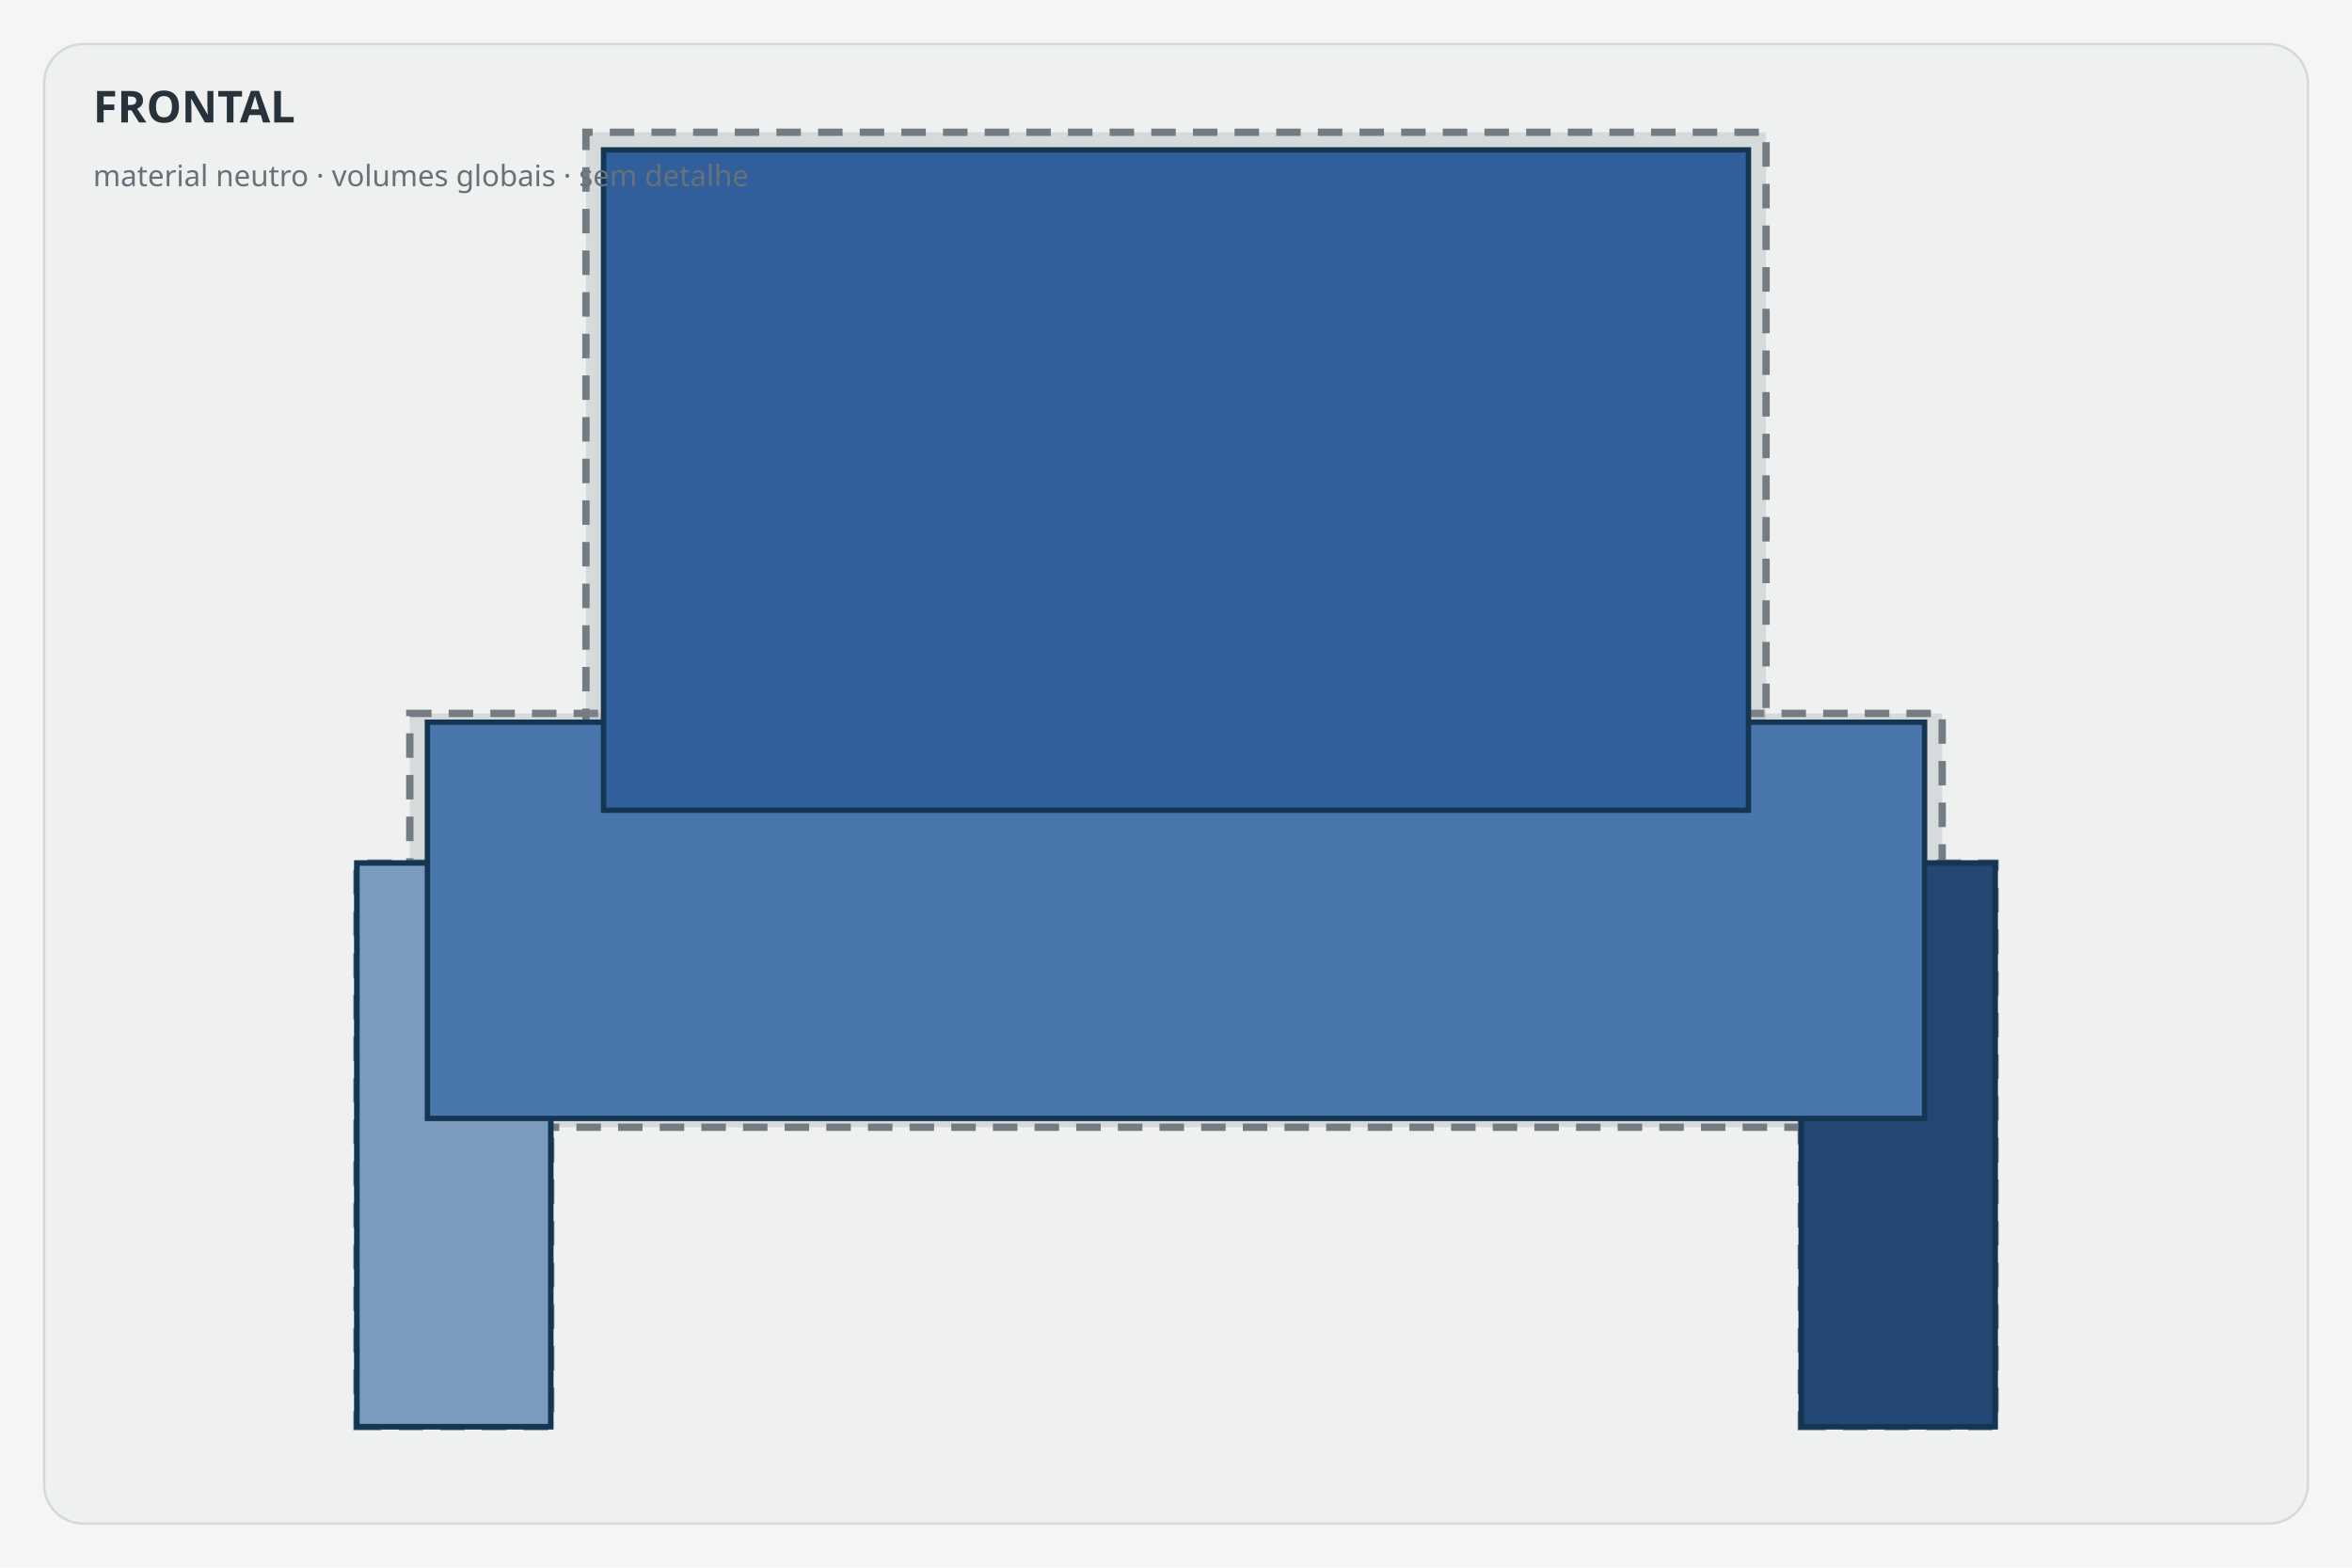
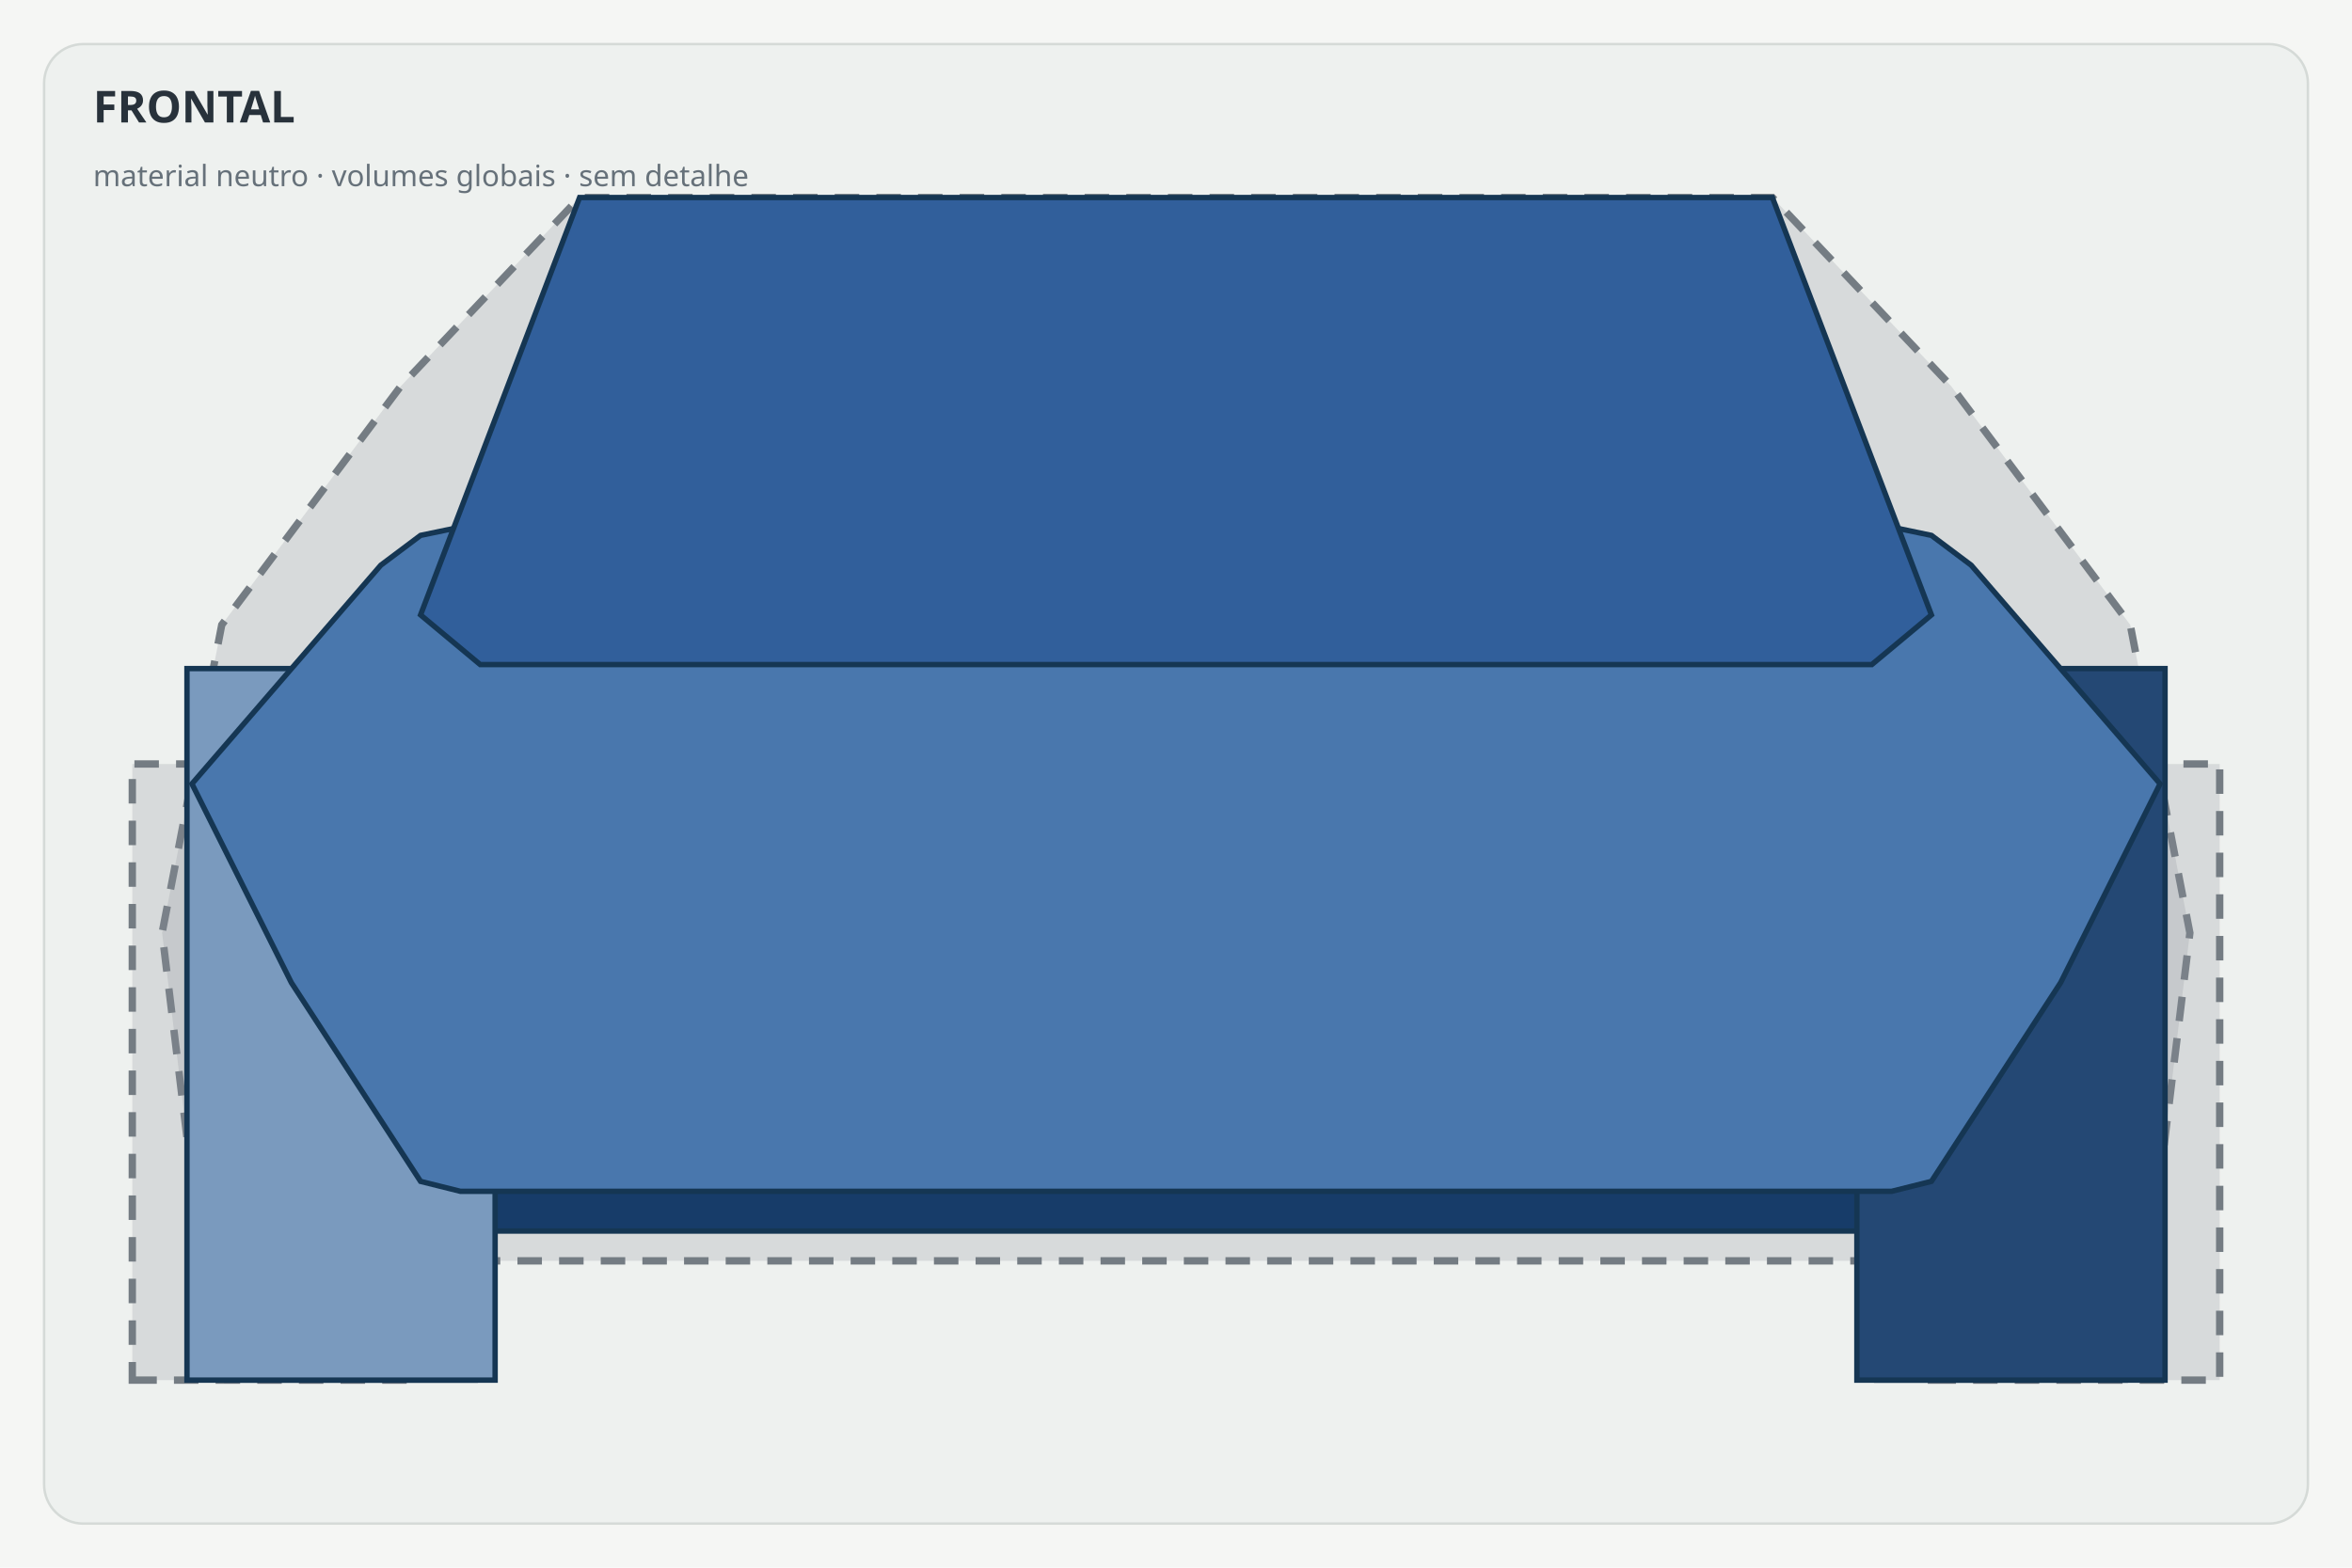
<svg xmlns="http://www.w3.org/2000/svg" viewBox="0 0 960 640" width="960" height="640">
  <rect width="960" height="640" fill="#f5f6f4" />
  <rect x="18" y="18" width="924" height="604" rx="16" fill="#eef1ef" stroke="#d5dad7" />
-   <polygon points="167.27,460.19 792.73,460.19 792.73,291.24 167.27,291.24" fill="#8e959b" fill-opacity="0.24" stroke="#747c83" stroke-width="3" stroke-dasharray="10 7" />
-   <polygon points="239.16,334.38 720.84,334.38 720.84,54.00 239.16,54.00" fill="#8e959b" fill-opacity="0.24" stroke="#747c83" stroke-width="3" stroke-dasharray="10 7" />
-   <polygon points="145.70,582.41 224.78,582.41 224.78,352.35 145.70,352.35" fill="#8e959b" fill-opacity="0.24" stroke="#747c83" stroke-width="3" stroke-dasharray="10 7" />
-   <polygon points="735.22,582.41 814.30,582.41 814.30,352.35 735.22,352.35" fill="#8e959b" fill-opacity="0.24" stroke="#747c83" stroke-width="3" stroke-dasharray="10 7" />
-   <polygon points="735.22,582.41 814.30,582.41 814.30,352.35 735.22,352.35" fill="#1f4f88" stroke="#153653" stroke-width="2.2" data-volume="roda-dianteira-direita" data-regiao="rodas-dianteiras" />
-   <polygon points="145.70,582.41 224.78,582.41 224.78,352.35 145.70,352.35" fill="#668bb7" stroke="#153653" stroke-width="2.2" data-volume="roda-dianteira-esquerda" data-regiao="rodas-dianteiras" />
-   <polygon points="735.22,582.41 814.30,582.41 814.30,352.35 735.22,352.35" fill="#244874" stroke="#153653" stroke-width="2.2" data-volume="roda-traseira-direita" data-regiao="rodas-traseiras" />
-   <polygon points="145.70,582.41 224.78,582.41 224.78,352.35 145.70,352.35" fill="#7a9abe" stroke="#153653" stroke-width="2.2" data-volume="roda-traseira-esquerda" data-regiao="rodas-traseiras" />
-   <polygon points="174.46,456.59 785.54,456.59 785.54,294.84 174.46,294.84" fill="#4977ad" stroke="#153653" stroke-width="2.2" data-volume="corpo-global" data-regiao="corpo-base" />
-   <polygon points="246.35,330.78 713.65,330.78 713.65,61.19 246.35,61.19" fill="#315f9b" stroke="#153653" stroke-width="2.2" data-volume="cabine-global" data-regiao="cabine" />
+   <polygon points="82.40,514.74 66.17,380.86 90.51,255.09 163.54,157.71 236.57,80.63 723.43,80.63 796.46,157.71 869.49,255.09 893.83,380.86 877.60,514.74" fill="#8e959b" fill-opacity="0.24" stroke="#747c83" stroke-width="3" stroke-dasharray="10 7" />
+   <polygon points="54.00,563.43 171.66,563.43 171.66,311.89 54.00,311.89" fill="#8e959b" fill-opacity="0.24" stroke="#747c83" stroke-width="3" stroke-dasharray="10 7" />
+   <polygon points="788.34,563.43 906.00,563.43 906.00,311.89 788.34,311.89" fill="#8e959b" fill-opacity="0.24" stroke="#747c83" stroke-width="3" stroke-dasharray="10 7" />
+   <polygon points="127.03,502.57 832.97,502.57 832.97,401.14 127.03,401.14" fill="#173c69" stroke="#153653" stroke-width="2.2" data-volume="soleira-global" data-regioes="corpo-base" />
+   <polygon points="766.03,563.43 867.46,563.43 867.46,287.54 766.03,287.54" fill="#1f4f88" stroke="#153653" stroke-width="2.2" data-volume="roda-dianteira-direita" data-regioes="rodas-dianteiras" />
+   <polygon points="92.54,563.43 193.97,563.43 193.97,287.54 92.54,287.54" fill="#668bb7" stroke="#153653" stroke-width="2.2" data-volume="roda-dianteira-esquerda" data-regioes="rodas-dianteiras" />
+   <polygon points="757.91,563.43 883.69,563.43 883.69,272.94 757.91,272.94" fill="#244874" stroke="#153653" stroke-width="2.2" data-volume="roda-traseira-direita" data-regioes="rodas-traseiras" />
+   <polygon points="76.31,563.43 202.09,563.43 202.09,272.94 76.31,272.94" fill="#7a9abe" stroke="#153653" stroke-width="2.2" data-volume="roda-traseira-esquerda" data-regioes="rodas-traseiras" />
+   <polygon points="78.34,320.00 118.91,401.14 171.66,482.29 187.89,486.34 772.11,486.34 788.34,482.29 841.09,401.14 881.66,320.00 804.57,230.74 788.34,218.57 690.97,198.29 269.03,198.29 171.66,218.57 155.43,230.74" fill="#4977ad" stroke="#153653" stroke-width="2.2" data-volume="carroceria-global" data-regioes="capo cintura corpo-base ombros para-lamas-dianteiros para-lamas-traseiros traseira" />
+   <polygon points="171.66,251.03 196.00,271.31 764.00,271.31 788.34,251.03 723.43,80.63 236.57,80.63" fill="#315f9b" stroke="#153653" stroke-width="2.2" data-volume="cabine-global" data-regioes="cabine" />
  <text x="38" y="50" font-family="ui-sans-serif,system-ui,sans-serif" font-size="18" font-weight="650" fill="#28323b">FRONTAL</text>
  <text x="38" y="76" font-family="ui-sans-serif,system-ui,sans-serif" font-size="12" fill="#66717a">material neutro · volumes globais · sem detalhe</text>
</svg>
